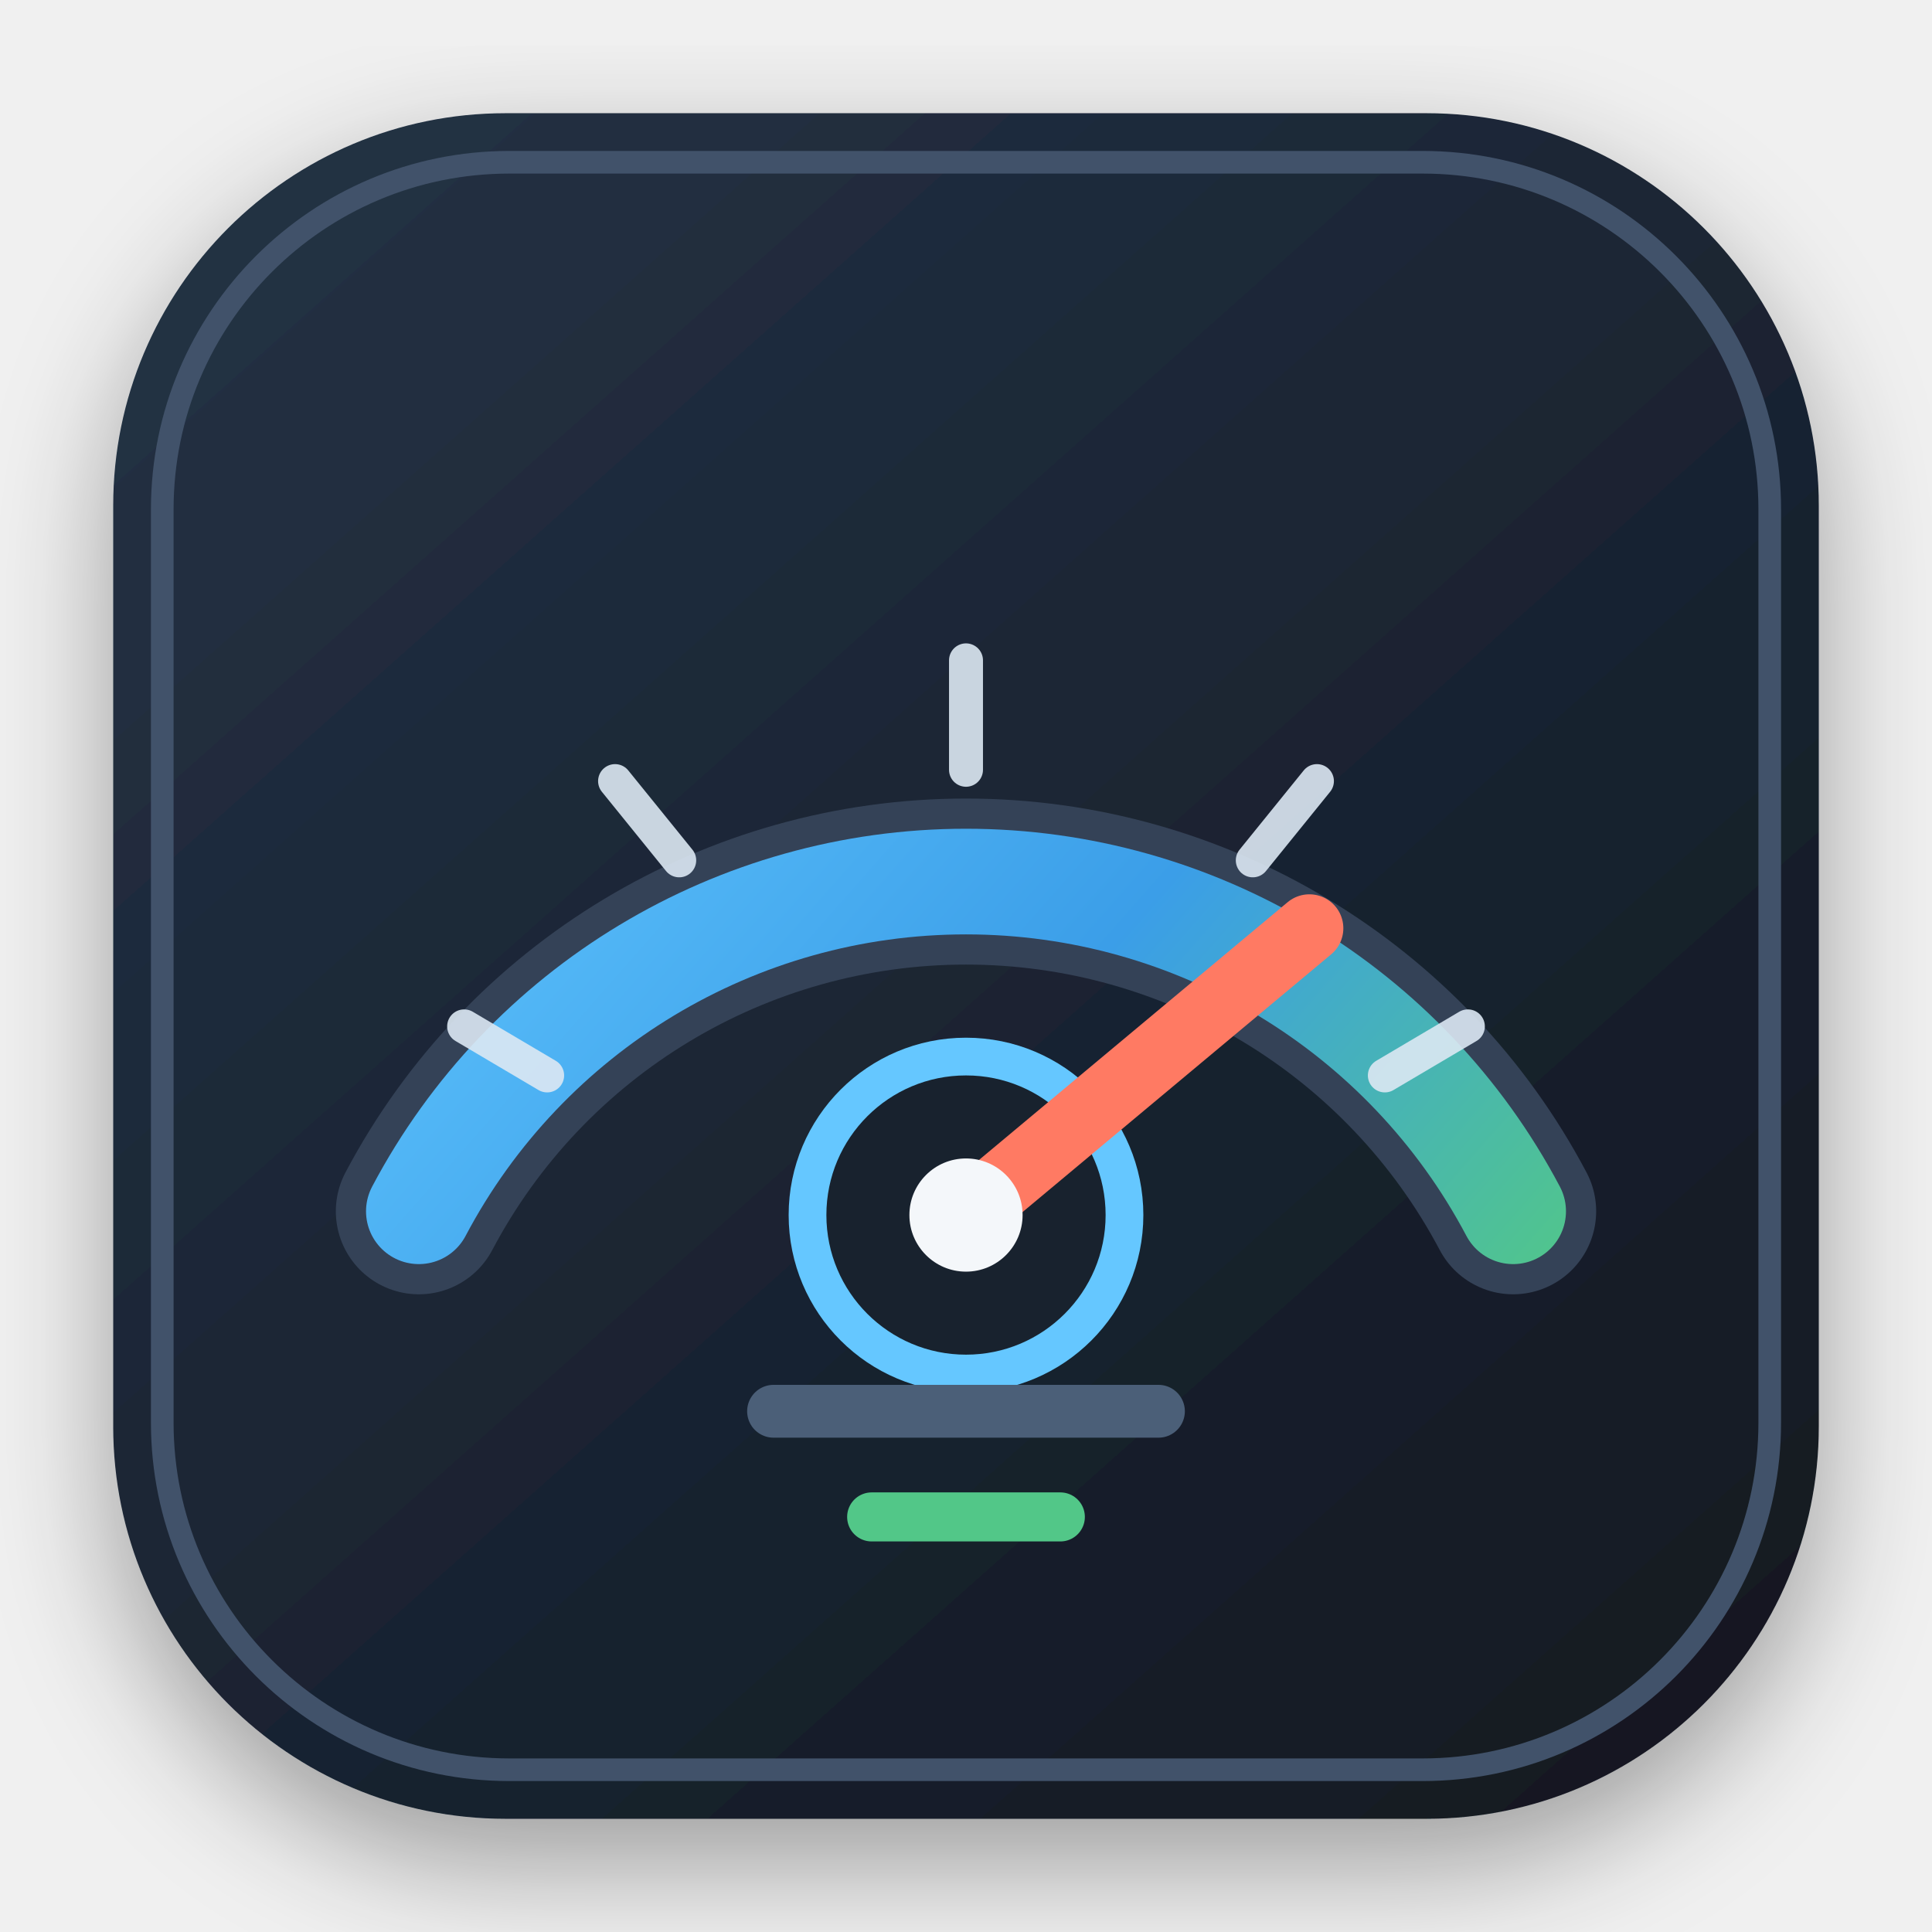
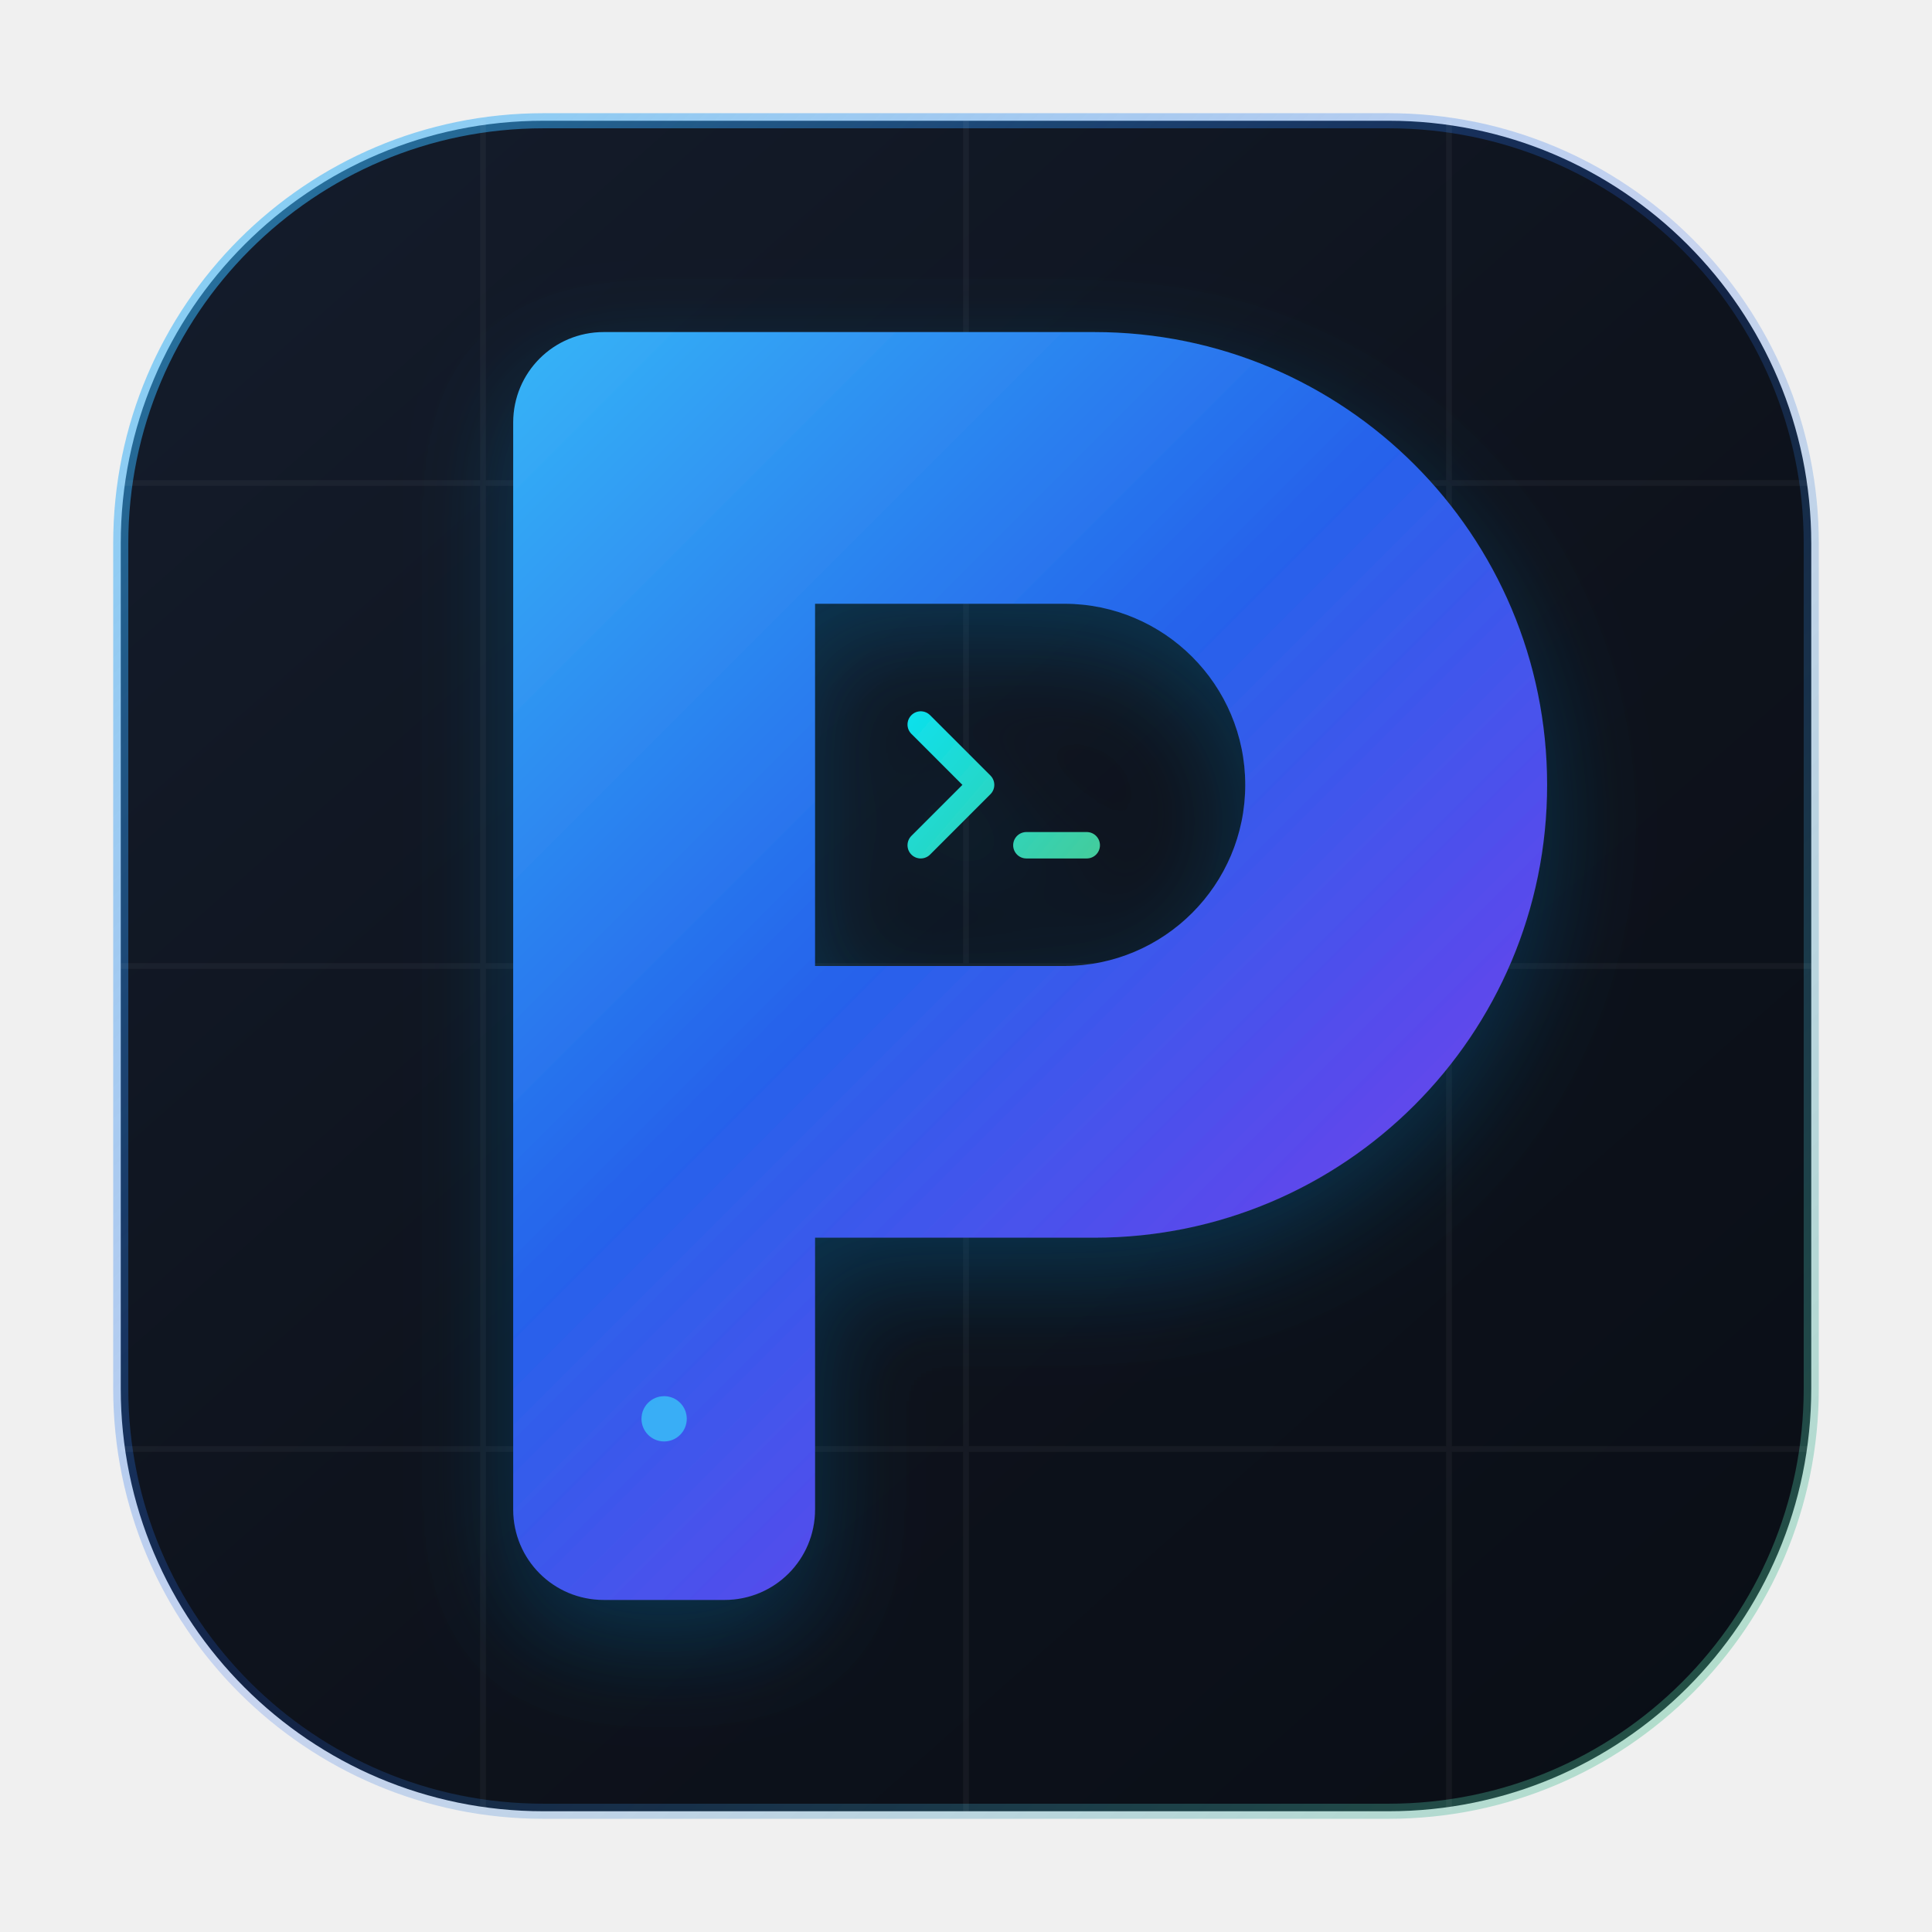
- <svg xmlns="http://www.w3.org/2000/svg" viewBox="0 0 512 512">
+ <svg xmlns="http://www.w3.org/2000/svg" viewBox="0 0 512 512" fill="none">
  <defs>
-     <linearGradient id="fondo" x1="52" y1="32" x2="450" y2="480" gradientUnits="userSpaceOnUse">
-       <stop stop-color="#243245" />
-       <stop offset="1" stop-color="#111821" />
+     <linearGradient id="bg" x1="60" y1="40" x2="450" y2="480" gradientUnits="userSpaceOnUse">
+       <stop offset="0%" stop-color="#141c2b" />
+       <stop offset="50%" stop-color="#0e131d" />
+       <stop offset="100%" stop-color="#0a0e16" />
    </linearGradient>
-     <linearGradient id="turbo" x1="132" y1="154" x2="385" y2="377" gradientUnits="userSpaceOnUse">
-       <stop stop-color="#61c7ff" />
-       <stop offset=".55" stop-color="#3b9ee8" />
-       <stop offset="1" stop-color="#52c788" />
+     <linearGradient id="borderGrad" x1="40" y1="40" x2="470" y2="470" gradientUnits="userSpaceOnUse">
+       <stop offset="0%" stop-color="#38bdf8" stop-opacity="0.6" />
+       <stop offset="50%" stop-color="#2563eb" stop-opacity="0.2" />
+       <stop offset="100%" stop-color="#52c788" stop-opacity="0.4" />
    </linearGradient>
-     <filter id="sombra" x="-30%" y="-30%" width="160%" height="160%">
-       <feDropShadow dx="0" dy="12" stdDeviation="16" flood-color="#000" flood-opacity=".35" />
+     <linearGradient id="pGrad" x1="120" y1="80" x2="400" y2="360" gradientUnits="userSpaceOnUse">
+       <stop offset="0%" stop-color="#38bdf8" />
+       <stop offset="50%" stop-color="#2563eb" />
+       <stop offset="100%" stop-color="#7c3aed" />
+     </linearGradient>
+     <linearGradient id="accentCore" x1="230" y1="180" x2="300" y2="240" gradientUnits="userSpaceOnUse">
+       <stop offset="0%" stop-color="#00e5ff" />
+       <stop offset="100%" stop-color="#52c788" />
+     </linearGradient>
+     <filter id="pGlow" x="-20%" y="-20%" width="140%" height="140%">
+       <feDropShadow dx="0" dy="10" stdDeviation="14" flood-color="#0284c7" flood-opacity="0.3" />
    </filter>
  </defs>
-   <rect x="30" y="30" width="452" height="452" rx="104" fill="url(#fondo)" filter="url(#sombra)" />
-   <rect x="43" y="43" width="426" height="426" rx="92" fill="none" stroke="#41526a" stroke-width="6" />
-   <path d="M111 321a164 164 0 0 1 290 0" fill="none" stroke="#344257" stroke-width="44" stroke-linecap="round" />
-   <path d="M111 321a164 164 0 0 1 290 0" fill="none" stroke="url(#turbo)" stroke-width="28" stroke-linecap="round" />
-   <path d="M145 285l-22-13M180 228l-17-21M256 204v-29M332 228l17-21M367 285l22-13" stroke="#dce8f3" stroke-width="9" stroke-linecap="round" opacity=".9" />
-   <circle cx="256" cy="322" r="42" fill="#18222e" stroke="#65c7ff" stroke-width="10" />
-   <path d="M256 322l91-76" fill="none" stroke="#ff7a63" stroke-width="18" stroke-linecap="round" />
-   <circle cx="256" cy="322" r="15" fill="#f4f7fa" />
-   <path d="M205 374h102" stroke="#4b5f78" stroke-width="14" stroke-linecap="round" />
-   <path d="M231 402h50" stroke="#52c788" stroke-width="13" stroke-linecap="round" />
+   <rect x="32" y="32" width="448" height="448" rx="112" fill="url(#bg)" />
+   <rect x="32" y="32" width="448" height="448" rx="112" stroke="url(#borderGrad)" stroke-width="4" />
+   <g opacity="0.04" stroke="#ffffff" stroke-width="1.5">
+     <line x1="128" y1="32" x2="128" y2="480" />
+     <line x1="256" y1="32" x2="256" y2="480" />
+     <line x1="384" y1="32" x2="384" y2="480" />
+     <line x1="32" y1="128" x2="480" y2="128" />
+     <line x1="32" y1="256" x2="480" y2="256" />
+     <line x1="32" y1="384" x2="480" y2="384" />
+   </g>
+   <g filter="url(#pGlow)">
+     <path fill="url(#pGrad)" fill-rule="evenodd" d="       M 136 112       C 136 98.7, 146.7 88, 160 88       L 290 88       C 356.3 88, 410 141.7, 410 208       C 410 274.3, 356.3 328, 290 328       L 216 328       L 216 400       C 216 413.3, 205.3 424, 192 424       L 160 424       C 146.7 424, 136 413.3, 136 400       Z       M 216 160       L 282 160       C 308.5 160, 330 181.5, 330 208       C 330 234.5, 308.5 256, 282 256       L 216 256       Z     " />
+     <path d="M 244 192 L 260 208 L 244 224" stroke="url(#accentCore)" stroke-width="7" stroke-linecap="round" stroke-linejoin="round" />
+     <line x1="272" y1="224" x2="288" y2="224" stroke="url(#accentCore)" stroke-width="7" stroke-linecap="round" />
+   </g>
+   <circle cx="176" cy="376" r="6" fill="#38bdf8" opacity="0.85" />
</svg>
